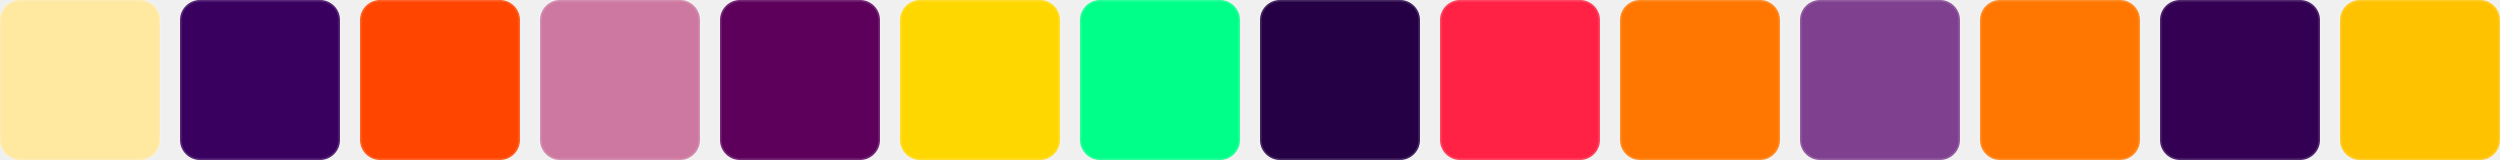
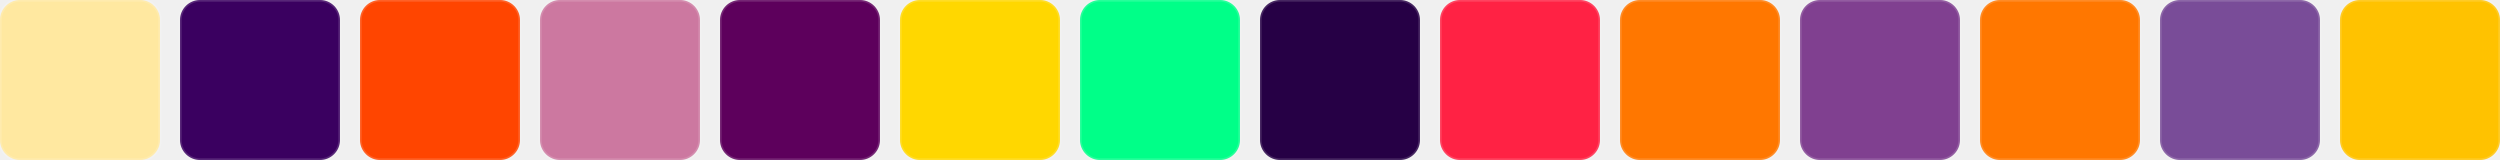
<svg xmlns="http://www.w3.org/2000/svg" width="375" height="24">
  <rect x="0" y="0" width="24" height="24" rx="3" fill="#FFE8A0" stroke="#ffffff" stroke-opacity="0.15" stroke-width="0.5" />
  <rect x="27" y="0" width="24" height="24" rx="3" fill="#3A0060" stroke="#ffffff" stroke-opacity="0.15" stroke-width="0.5" />
  <rect x="54" y="0" width="24" height="24" rx="3" fill="#FF4500" stroke="#ffffff" stroke-opacity="0.15" stroke-width="0.5" />
  <rect x="81" y="0" width="24" height="24" rx="3" fill="#CC78A0" stroke="#ffffff" stroke-opacity="0.15" stroke-width="0.5" />
  <rect x="108" y="0" width="24" height="24" rx="3" fill="#5D005C" stroke="#ffffff" stroke-opacity="0.15" stroke-width="0.5" />
  <rect x="135" y="0" width="24" height="24" rx="3" fill="#FFD700" stroke="#ffffff" stroke-opacity="0.15" stroke-width="0.5" />
  <rect x="162" y="0" width="24" height="24" rx="3" fill="#00FF88" stroke="#ffffff" stroke-opacity="0.15" stroke-width="0.5" />
  <rect x="189" y="0" width="24" height="24" rx="3" fill="#260045" stroke="#ffffff" stroke-opacity="0.15" stroke-width="0.5" />
  <rect x="216" y="0" width="24" height="24" rx="3" fill="#FF2244" stroke="#ffffff" stroke-opacity="0.15" stroke-width="0.5" />
  <rect x="243" y="0" width="24" height="24" rx="3" fill="#FF7700" stroke="#ffffff" stroke-opacity="0.15" stroke-width="0.5" />
  <rect x="270" y="0" width="24" height="24" rx="3" fill="#804090" stroke="#ffffff" stroke-opacity="0.15" stroke-width="0.5" />
  <rect x="297" y="0" width="24" height="24" rx="3" fill="#FF7700" stroke="#ffffff" stroke-opacity="0.15" stroke-width="0.5" />
-   <rect x="324" y="0" width="24" height="24" rx="3" fill="#330054" stroke="#ffffff" stroke-opacity="0.15" stroke-width="0.5" />
+   <rect x="324" y="0" width="24" height="24" rx="3" fill="#794C98" stroke="#ffffff" stroke-opacity="0.15" stroke-width="0.5" />
  <rect x="351" y="0" width="24" height="24" rx="3" fill="#FFC200" stroke="#ffffff" stroke-opacity="0.15" stroke-width="0.5" />
</svg>
